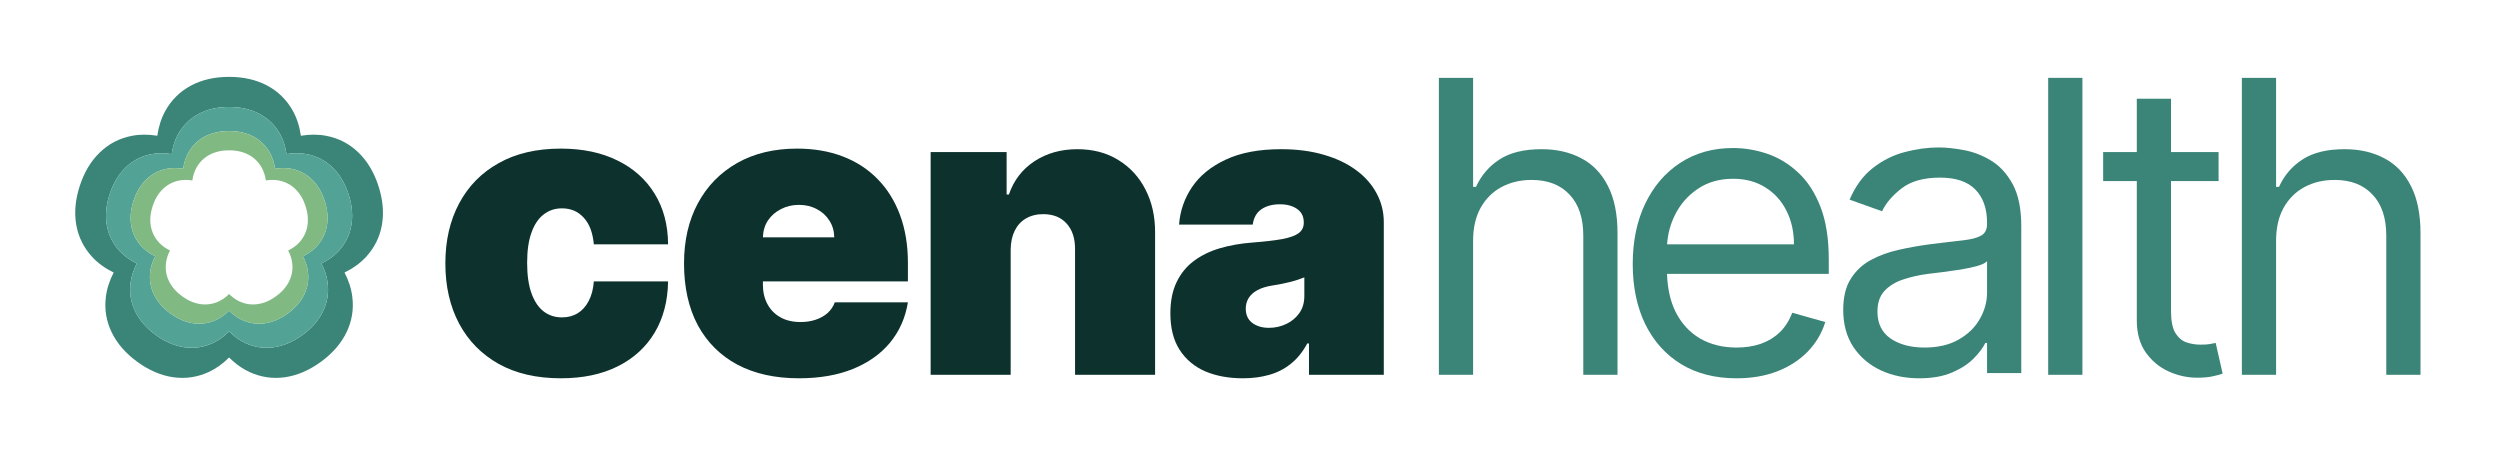
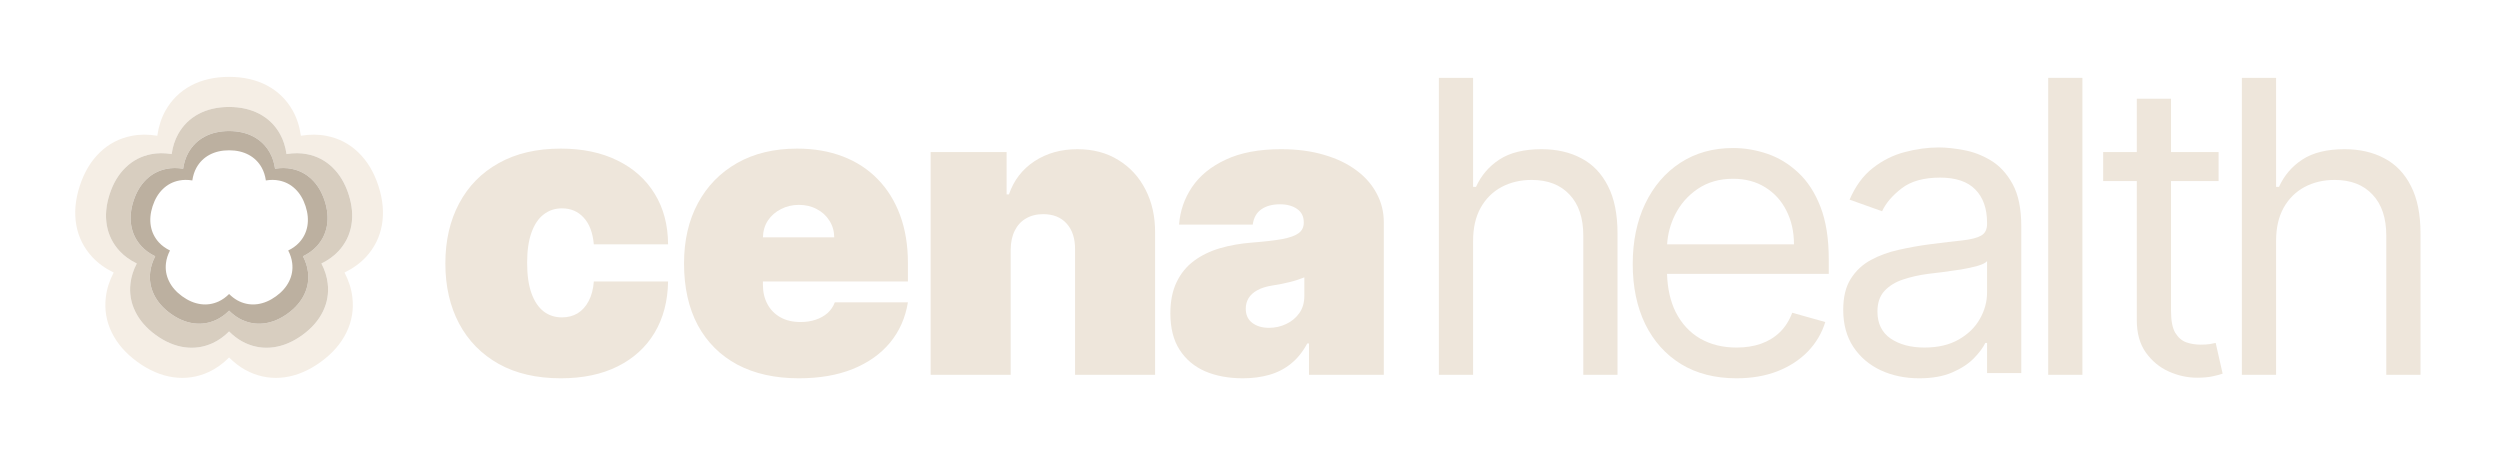
<svg xmlns="http://www.w3.org/2000/svg" width="349" height="64" viewBox="0 0 349 64" fill="none">
-   <path d="M78.284 52.809C74.91 52.809 72.022 52.141 69.621 50.805C67.219 49.455 65.376 47.58 64.095 45.178C62.813 42.762 62.172 39.962 62.172 36.778C62.172 33.593 62.813 30.799 64.095 28.398C65.376 25.982 67.219 24.106 69.621 22.77C72.022 21.421 74.91 20.746 78.284 20.746C81.334 20.746 83.972 21.299 86.198 22.406C88.438 23.499 90.172 25.051 91.4 27.062C92.628 29.059 93.249 31.407 93.263 34.106L82.899 34.106C82.751 32.473 82.278 31.231 81.482 30.381C80.699 29.517 79.687 29.086 78.446 29.086C77.474 29.086 76.624 29.369 75.895 29.936C75.167 30.489 74.6 31.332 74.195 32.466C73.79 33.586 73.588 34.996 73.588 36.697C73.588 38.397 73.79 39.814 74.195 40.947C74.6 42.067 75.167 42.911 75.895 43.477C76.624 44.031 77.474 44.307 78.446 44.307C79.269 44.307 79.998 44.118 80.632 43.74C81.266 43.349 81.779 42.782 82.17 42.04C82.575 41.285 82.818 40.367 82.899 39.287L93.263 39.287C93.222 42.027 92.595 44.415 91.38 46.453C90.166 48.477 88.445 50.042 86.219 51.149C84.005 52.255 81.361 52.809 78.284 52.809Z" fill="#0D322D" style="fill:#0D322D;fill:color(display-p3 0.051 0.196 0.176);fill-opacity:1;" />
-   <path d="M102.94 50.906C105.342 52.175 108.202 52.809 111.522 52.809C114.396 52.809 116.906 52.377 119.052 51.513C121.211 50.636 122.945 49.408 124.254 47.829C125.563 46.237 126.393 44.361 126.744 42.202L116.542 42.202C116.326 42.782 115.989 43.282 115.53 43.7C115.071 44.105 114.518 44.415 113.87 44.631C113.236 44.847 112.534 44.955 111.765 44.955C110.658 44.955 109.714 44.732 108.931 44.287C108.148 43.842 107.548 43.228 107.13 42.445C106.711 41.662 106.502 40.772 106.502 39.773L106.502 39.287L126.744 39.287L126.744 36.697C126.744 34.227 126.379 32.007 125.651 30.037C124.922 28.067 123.883 26.394 122.533 25.017C121.184 23.627 119.558 22.568 117.655 21.839C115.752 21.111 113.627 20.746 111.279 20.746C108.067 20.746 105.281 21.414 102.919 22.75C100.558 24.086 98.729 25.955 97.434 28.357C96.138 30.759 95.491 33.566 95.491 36.778C95.491 40.124 96.132 42.998 97.414 45.4C98.709 47.789 100.551 49.624 102.94 50.906ZM106.502 33.134C106.529 32.23 106.765 31.441 107.211 30.766C107.669 30.091 108.277 29.565 109.032 29.187C109.788 28.796 110.618 28.6 111.522 28.6C112.453 28.6 113.283 28.796 114.012 29.187C114.754 29.565 115.341 30.098 115.773 30.786C116.218 31.461 116.447 32.243 116.461 33.134L106.502 33.134Z" fill="#0D322D" style="fill:#0D322D;fill:color(display-p3 0.051 0.196 0.176);fill-opacity:1;" />
-   <path d="M141.09 34.834L141.09 52.323L129.917 52.323L129.917 21.232L140.524 21.232L140.524 27.143L140.847 27.143C141.522 25.172 142.71 23.627 144.41 22.507C146.124 21.387 148.121 20.827 150.401 20.827C152.601 20.827 154.51 21.333 156.13 22.345C157.763 23.344 159.024 24.72 159.915 26.475C160.819 28.229 161.264 30.233 161.251 32.486L161.251 52.323L150.077 52.323L150.077 34.834C150.091 33.296 149.7 32.088 148.903 31.211C148.121 30.334 147.028 29.895 145.624 29.895C144.707 29.895 143.904 30.098 143.216 30.503C142.541 30.894 142.021 31.461 141.657 32.203C141.293 32.932 141.104 33.809 141.09 34.834Z" fill="#0D322D" style="fill:#0D322D;fill:color(display-p3 0.051 0.196 0.176);fill-opacity:1;" />
-   <path d="M173.504 52.809C171.52 52.809 169.766 52.485 168.241 51.837C166.73 51.176 165.542 50.177 164.679 48.842C163.815 47.505 163.383 45.805 163.383 43.741C163.383 42.04 163.673 40.59 164.253 39.389C164.834 38.174 165.643 37.182 166.682 36.413C167.721 35.644 168.929 35.057 170.306 34.652C171.696 34.247 173.193 33.984 174.799 33.863C176.54 33.728 177.937 33.566 178.989 33.377C180.055 33.175 180.824 32.898 181.297 32.547C181.769 32.183 182.005 31.704 182.005 31.11L182.005 31.029C182.005 30.219 181.695 29.599 181.074 29.167C180.453 28.735 179.657 28.519 178.686 28.519C177.62 28.519 176.749 28.755 176.074 29.227C175.413 29.686 175.015 30.395 174.88 31.353L164.598 31.353C164.732 29.464 165.333 27.723 166.399 26.131C167.479 24.525 169.051 23.243 171.115 22.285C173.18 21.313 175.757 20.827 178.848 20.827C181.074 20.827 183.071 21.09 184.839 21.617C186.607 22.13 188.111 22.851 189.353 23.782C190.594 24.7 191.539 25.78 192.187 27.021C192.848 28.249 193.179 29.585 193.179 31.029L193.178 52.323L182.734 52.323L182.734 47.951L182.491 47.951C181.87 49.111 181.115 50.049 180.224 50.764C179.347 51.48 178.342 51.999 177.208 52.323C176.088 52.647 174.853 52.809 173.504 52.809ZM177.147 45.765C177.997 45.765 178.794 45.589 179.536 45.239C180.291 44.888 180.905 44.382 181.378 43.72C181.85 43.059 182.086 42.256 182.086 41.312L182.086 38.721C181.789 38.842 181.472 38.957 181.135 39.065C180.811 39.173 180.46 39.274 180.082 39.368C179.718 39.463 179.327 39.551 178.908 39.632C178.503 39.713 178.078 39.787 177.633 39.854C176.769 39.989 176.061 40.212 175.508 40.522C174.968 40.819 174.563 41.19 174.293 41.636C174.037 42.067 173.909 42.553 173.909 43.093C173.909 43.956 174.212 44.618 174.819 45.077C175.427 45.535 176.203 45.765 177.147 45.765Z" fill="#0D322D" style="fill:#0D322D;fill:color(display-p3 0.051 0.196 0.176);fill-opacity:1;" />
-   <path d="M205.644 33.62L205.644 52.323L200.867 52.323L200.867 10.868L205.644 10.868L205.644 26.09L206.049 26.09C206.777 24.484 207.87 23.209 209.328 22.264C210.799 21.306 212.755 20.827 215.198 20.827C217.317 20.827 219.172 21.252 220.764 22.102C222.357 22.939 223.591 24.227 224.469 25.968C225.359 27.696 225.804 29.895 225.804 32.567L225.804 52.323L221.027 52.323L221.027 32.891C221.027 30.421 220.386 28.512 219.105 27.163C217.836 25.8 216.075 25.118 213.821 25.118C212.256 25.118 210.853 25.449 209.611 26.11C208.383 26.771 207.412 27.736 206.696 29.005C205.995 30.273 205.644 31.811 205.644 33.62Z" fill="#3A8478" style="fill:#3A8478;fill:color(display-p3 0.228 0.518 0.471);fill-opacity:1;" />
-   <path d="M234.669 50.825C236.842 52.148 239.426 52.809 242.422 52.809C244.527 52.809 246.423 52.485 248.109 51.837C249.796 51.176 251.213 50.258 252.36 49.084C253.507 47.897 254.324 46.52 254.809 44.955L250.194 43.66C249.79 44.739 249.216 45.643 248.474 46.372C247.732 47.087 246.848 47.627 245.822 47.991C244.81 48.342 243.677 48.518 242.422 48.518C240.492 48.518 238.798 48.099 237.341 47.263C235.884 46.412 234.743 45.178 233.92 43.558C233.186 42.078 232.785 40.303 232.716 38.235L255.295 38.235L255.295 36.211C255.295 33.309 254.911 30.867 254.141 28.883C253.372 26.9 252.34 25.307 251.044 24.106C249.749 22.892 248.312 22.015 246.733 21.475C245.154 20.935 243.555 20.665 241.936 20.665C239.129 20.665 236.673 21.354 234.568 22.73C232.476 24.093 230.843 25.995 229.669 28.438C228.509 30.867 227.929 33.674 227.929 36.858C227.929 40.043 228.509 42.836 229.669 45.238C230.843 47.627 232.51 49.489 234.669 50.825ZM232.728 34.106C232.819 32.663 233.183 31.3 233.819 30.017C234.561 28.519 235.62 27.305 236.997 26.373C238.387 25.429 240.033 24.956 241.936 24.956C243.663 24.956 245.161 25.355 246.429 26.151C247.711 26.947 248.696 28.033 249.385 29.41C250.086 30.786 250.437 32.351 250.437 34.106L232.728 34.106Z" fill="#3A8478" style="fill:#3A8478;fill:color(display-p3 0.228 0.518 0.471);fill-opacity:1;" />
-   <path d="M267.92 52.809C265.95 52.809 264.162 52.438 262.557 51.696C260.951 50.94 259.675 49.853 258.731 48.437C257.786 47.006 257.314 45.279 257.314 43.255C257.314 41.474 257.665 40.03 258.367 38.923C259.068 37.803 260.006 36.926 261.18 36.292C262.354 35.657 263.65 35.185 265.066 34.875C266.497 34.551 267.934 34.295 269.378 34.106C271.267 33.863 272.799 33.681 273.973 33.559C275.16 33.424 276.024 33.202 276.564 32.891C277.117 32.581 277.394 32.041 277.394 31.272L277.394 31.11C277.394 29.113 276.847 27.561 275.754 26.454C274.674 25.348 273.035 24.795 270.835 24.795C268.555 24.795 266.767 25.294 265.471 26.292C264.176 27.291 263.265 28.357 262.739 29.491L258.205 27.871C259.014 25.982 260.094 24.511 261.443 23.459C262.806 22.393 264.291 21.65 265.896 21.232C267.516 20.8 269.108 20.584 270.673 20.584C271.672 20.584 272.819 20.706 274.114 20.949C275.423 21.178 276.685 21.657 277.9 22.386C279.128 23.114 280.146 24.214 280.956 25.685C281.766 27.156 282.17 29.126 282.17 31.596L282.17 52.08L277.394 52.08L277.394 47.87L277.151 47.87C276.827 48.545 276.287 49.267 275.531 50.036C274.776 50.805 273.77 51.459 272.515 51.999C271.26 52.539 269.729 52.809 267.92 52.809ZM268.649 48.518C270.538 48.518 272.131 48.147 273.426 47.404C274.735 46.662 275.72 45.704 276.381 44.53C277.056 43.356 277.394 42.121 277.394 40.826L277.394 36.454C277.191 36.697 276.746 36.919 276.058 37.122C275.383 37.311 274.6 37.479 273.71 37.628C272.832 37.763 271.976 37.884 271.139 37.992C270.316 38.087 269.648 38.167 269.135 38.235C267.894 38.397 266.733 38.66 265.653 39.024C264.587 39.375 263.724 39.908 263.063 40.623C262.415 41.325 262.091 42.283 262.091 43.498C262.091 45.157 262.705 46.413 263.933 47.263C265.174 48.099 266.746 48.518 268.649 48.518Z" fill="#3A8478" style="fill:#3A8478;fill:color(display-p3 0.228 0.518 0.471);fill-opacity:1;" />
-   <path d="M290.704 10.868L290.704 52.323L285.927 52.323L285.927 10.868L290.704 10.868Z" fill="#3A8478" style="fill:#3A8478;fill:color(display-p3 0.228 0.518 0.471);fill-opacity:1;" />
-   <path fill-rule="evenodd" clip-rule="evenodd" d="M298.297 13.783L303.074 13.783L303.074 21.232L309.713 21.232L309.713 25.28L303.074 25.28L303.074 43.417C303.074 44.766 303.27 45.778 303.661 46.453C304.066 47.114 304.579 47.559 305.199 47.789C305.834 48.005 306.502 48.113 307.203 48.113C307.73 48.113 308.161 48.086 308.499 48.032L309.308 47.87L310.28 52.161C309.956 52.282 309.504 52.404 308.924 52.525C308.344 52.66 307.608 52.728 306.718 52.728C305.368 52.728 304.046 52.438 302.75 51.857C301.468 51.277 300.402 50.393 299.552 49.206C298.715 48.018 298.297 46.52 298.297 44.712L298.297 25.28L293.601 25.28L293.601 21.232L298.297 21.232L298.297 13.783Z" fill="#3A8478" style="fill:#3A8478;fill:color(display-p3 0.228 0.518 0.471);fill-opacity:1;" />
-   <path d="M317.741 33.62L317.741 52.323L312.964 52.323L312.964 10.868L317.741 10.868L317.741 26.09L318.146 26.09C318.875 24.484 319.968 23.209 321.425 22.264C322.896 21.306 324.853 20.827 327.295 20.827C329.414 20.827 331.269 21.252 332.861 22.102C334.454 22.939 335.689 24.227 336.566 25.968C337.456 27.696 337.902 29.895 337.902 32.567L337.902 52.323L333.125 52.323L333.125 32.891C333.125 30.421 332.484 28.512 331.202 27.163C329.933 25.8 328.172 25.118 325.919 25.118C324.353 25.118 322.95 25.449 321.708 26.11C320.48 26.771 319.509 27.736 318.794 29.005C318.092 30.273 317.741 31.811 317.741 33.62Z" fill="#3A8478" style="fill:#3A8478;fill:color(display-p3 0.228 0.518 0.471);fill-opacity:1;" />
-   <path fill-rule="evenodd" clip-rule="evenodd" d="M31.982 10.73C34 10.73 35.774 11.136 37.304 11.949C38.826 12.762 40.014 13.93 40.87 15.452C41.44 16.478 41.818 17.644 42.004 18.95C43.272 18.74 44.47 18.746 45.599 18.972C47.308 19.307 48.785 20.078 50.031 21.283C51.273 22.48 52.206 24.039 52.83 25.959C53.453 27.879 53.616 29.693 53.316 31.401C53.014 33.1 52.271 34.592 51.088 35.876C50.285 36.741 49.287 37.463 48.095 38.045C48.689 39.189 49.054 40.334 49.188 41.481C49.398 43.211 49.122 44.855 48.361 46.412C47.607 47.965 46.414 49.335 44.782 50.522C43.15 51.708 41.475 52.423 39.76 52.666C38.051 52.903 36.403 52.657 34.817 51.928C34.617 51.835 34.42 51.735 34.226 51.626C33.435 51.184 32.688 50.609 31.982 49.904C31.103 50.783 30.159 51.458 29.147 51.928C27.561 52.657 25.913 52.903 24.204 52.666C22.488 52.423 20.814 51.708 19.182 50.522C17.549 49.335 16.356 47.965 15.602 46.412C14.842 44.855 14.566 43.211 14.776 41.481C14.91 40.334 15.275 39.19 15.869 38.045C14.677 37.463 13.679 36.741 12.876 35.876C11.693 34.592 10.95 33.1 10.648 31.401C10.348 29.693 10.51 27.879 11.134 25.959C11.757 24.039 12.691 22.48 13.934 21.283C15.179 20.078 16.656 19.307 18.365 18.972C19.494 18.746 20.692 18.74 21.96 18.95C22.146 17.644 22.524 16.478 23.094 15.452C23.949 13.93 25.137 12.762 26.659 11.949C28.19 11.136 29.964 10.73 31.982 10.73ZM31.982 14.933C30.368 14.933 28.948 15.258 27.724 15.908C26.507 16.558 25.556 17.492 24.872 18.711C24.416 19.531 24.114 20.464 23.965 21.509C22.95 21.34 21.992 21.346 21.089 21.526C19.722 21.794 18.54 22.411 17.544 23.375C16.55 24.333 15.803 25.58 15.304 27.116C14.805 28.652 14.676 30.103 14.915 31.469C15.157 32.828 15.751 34.022 16.698 35.05C17.34 35.741 18.139 36.319 19.092 36.784C18.617 37.7 18.325 38.616 18.218 39.533C18.05 40.917 18.27 42.232 18.879 43.478C19.482 44.72 20.436 45.816 21.742 46.765C23.048 47.714 24.388 48.286 25.76 48.48C27.127 48.67 28.445 48.474 29.714 47.891C30.523 47.514 31.279 46.974 31.982 46.271C32.547 46.835 33.145 47.295 33.777 47.649C33.933 47.736 34.09 47.816 34.25 47.891C35.519 48.474 36.837 48.67 38.204 48.48C39.577 48.286 40.916 47.715 42.222 46.765C43.528 45.816 44.482 44.72 45.085 43.478C45.694 42.232 45.914 40.917 45.746 39.533C45.639 38.616 45.348 37.7 44.872 36.784C45.826 36.318 46.624 35.741 47.267 35.05C48.213 34.022 48.807 32.828 49.049 31.469C49.289 30.103 49.159 28.652 48.66 27.116C48.161 25.58 47.415 24.333 46.42 23.375C45.424 22.411 44.242 21.794 42.875 21.526C41.973 21.346 41.014 21.34 39.999 21.509C39.85 20.464 39.548 19.531 39.092 18.711C38.408 17.492 37.457 16.558 36.24 15.908C35.016 15.258 33.597 14.933 31.982 14.933Z" fill="#3A8478" style="fill:#3A8478;fill:color(display-p3 0.228 0.518 0.471);fill-opacity:1;" />
-   <path fill-rule="evenodd" clip-rule="evenodd" d="M31.981 14.932C33.595 14.932 35.014 15.257 36.239 15.907C37.456 16.558 38.407 17.491 39.091 18.71C39.547 19.53 39.849 20.463 39.998 21.508C41.013 21.339 41.971 21.345 42.874 21.525C44.241 21.793 45.423 22.41 46.419 23.374C47.414 24.331 48.16 25.579 48.659 27.115C49.158 28.651 49.288 30.102 49.048 31.468C48.806 32.828 48.212 34.021 47.266 35.048C46.623 35.74 45.824 36.317 44.871 36.783C45.346 37.699 45.638 38.615 45.745 39.532C45.913 40.916 45.693 42.231 45.084 43.477C44.481 44.719 43.527 45.815 42.221 46.764C40.915 47.714 39.575 48.285 38.203 48.479C36.836 48.669 35.518 48.473 34.249 47.889C34.089 47.815 33.931 47.735 33.776 47.648C33.144 47.294 32.546 46.834 31.981 46.27C31.278 46.973 30.522 47.513 29.713 47.889C28.444 48.473 27.126 48.669 25.759 48.479C24.387 48.285 23.047 47.714 21.741 46.764C20.436 45.815 19.481 44.719 18.878 43.477C18.269 42.231 18.049 40.916 18.216 39.532C18.324 38.615 18.616 37.699 19.091 36.783C18.138 36.318 17.339 35.74 16.697 35.048C15.75 34.021 15.156 32.828 14.914 31.468C14.675 30.102 14.804 28.651 15.303 27.115C15.802 25.579 16.549 24.331 17.543 23.374C18.539 22.41 19.721 21.793 21.088 21.525C21.991 21.345 22.949 21.339 23.963 21.508C24.112 20.463 24.415 19.53 24.871 18.71C25.555 17.492 26.506 16.558 27.723 15.907C28.948 15.257 30.367 14.932 31.981 14.932ZM31.981 18.293C30.689 18.293 29.554 18.553 28.574 19.073C27.6 19.593 26.839 20.34 26.292 21.315C25.927 21.972 25.685 22.718 25.566 23.554C24.755 23.419 23.988 23.423 23.266 23.568C22.172 23.782 21.227 24.275 20.429 25.047C19.634 25.813 19.036 26.811 18.637 28.04C18.238 29.268 18.135 30.43 18.326 31.522C18.52 32.61 18.995 33.565 19.753 34.387C20.267 34.94 20.905 35.402 21.668 35.775C21.288 36.507 21.054 37.24 20.968 37.974C20.834 39.081 21.011 40.133 21.497 41.13C21.98 42.124 22.744 43 23.788 43.76C24.833 44.52 25.905 44.977 27.003 45.132C28.096 45.284 29.151 45.127 30.166 44.66C30.814 44.359 31.418 43.927 31.981 43.364C32.432 43.816 32.911 44.184 33.417 44.467C33.541 44.536 33.667 44.601 33.795 44.66C34.81 45.127 35.865 45.284 36.958 45.132C38.056 44.977 39.128 44.52 40.173 43.76C41.218 43 41.981 42.124 42.464 41.13C42.95 40.133 43.127 39.081 42.993 37.974C42.907 37.24 42.673 36.507 42.293 35.775C43.056 35.402 43.695 34.94 44.209 34.387C44.966 33.565 45.442 32.61 45.635 31.522C45.827 30.43 45.723 29.269 45.324 28.04C44.925 26.811 44.327 25.813 43.532 25.047C42.735 24.275 41.789 23.782 40.696 23.568C39.973 23.423 39.206 23.419 38.395 23.554C38.276 22.718 38.034 21.972 37.669 21.315C37.121 20.34 36.361 19.593 35.387 19.073C34.407 18.553 33.272 18.293 31.981 18.293Z" fill="#52A395" style="fill:#52A395;fill:color(display-p3 0.322 0.639 0.584);fill-opacity:1;" />
-   <path fill-rule="evenodd" clip-rule="evenodd" d="M31.982 18.294C33.273 18.294 34.408 18.554 35.388 19.074C36.362 19.594 37.123 20.342 37.67 21.316C38.035 21.973 38.277 22.719 38.396 23.555C39.208 23.42 39.974 23.424 40.697 23.569C41.791 23.783 42.736 24.276 43.533 25.048C44.328 25.814 44.926 26.812 45.325 28.041C45.724 29.27 45.828 30.43 45.636 31.523C45.443 32.611 44.967 33.566 44.21 34.388C43.696 34.941 43.057 35.403 42.294 35.776C42.675 36.508 42.908 37.241 42.994 37.975C43.128 39.082 42.952 40.134 42.465 41.131C41.982 42.125 41.219 43.001 40.174 43.761C39.129 44.52 38.057 44.978 36.959 45.133C35.866 45.285 34.811 45.128 33.796 44.661C33.668 44.602 33.542 44.538 33.418 44.468C32.912 44.185 32.434 43.817 31.982 43.366C31.419 43.928 30.815 44.36 30.167 44.661C29.152 45.128 28.097 45.285 27.004 45.133C25.906 44.978 24.834 44.52 23.79 43.761C22.745 43.001 21.981 42.125 21.499 41.131C21.012 40.134 20.835 39.082 20.97 37.975C21.055 37.241 21.289 36.508 21.669 35.776C20.906 35.404 20.268 34.941 19.754 34.388C18.996 33.566 18.521 32.611 18.328 31.523C18.136 30.43 18.239 29.27 18.639 28.041C19.038 26.812 19.635 25.814 20.43 25.048C21.228 24.276 22.173 23.783 23.267 23.569C23.989 23.424 24.756 23.42 25.567 23.555C25.686 22.719 25.928 21.973 26.293 21.316C26.84 20.342 27.601 19.594 28.575 19.074C29.555 18.554 30.69 18.294 31.982 18.294ZM31.982 20.982C30.949 20.982 30.04 21.19 29.256 21.606C28.477 22.022 27.868 22.62 27.43 23.4C27.138 23.925 26.945 24.522 26.849 25.191C26.2 25.083 25.587 25.087 25.009 25.203C24.134 25.374 23.377 25.769 22.739 26.386C22.103 26.999 21.625 27.797 21.306 28.78C20.986 29.764 20.904 30.693 21.057 31.567C21.212 32.437 21.592 33.201 22.198 33.859C22.609 34.301 23.12 34.672 23.73 34.97C23.426 35.556 23.239 36.142 23.171 36.729C23.063 37.615 23.204 38.456 23.594 39.254C23.98 40.049 24.591 40.751 25.427 41.358C26.263 41.966 27.12 42.332 27.999 42.456C28.874 42.578 29.718 42.452 30.53 42.079C31.048 41.838 31.532 41.492 31.982 41.042C32.343 41.404 32.726 41.697 33.131 41.924C33.23 41.98 33.331 42.031 33.433 42.079C34.246 42.452 35.09 42.578 35.965 42.456C36.843 42.332 37.701 41.966 38.537 41.358C39.373 40.751 39.983 40.049 40.369 39.254C40.759 38.456 40.9 37.615 40.793 36.729C40.724 36.142 40.537 35.555 40.233 34.969C40.843 34.671 41.355 34.301 41.766 33.859C42.372 33.201 42.752 32.437 42.907 31.567C43.06 30.692 42.977 29.764 42.658 28.78C42.338 27.797 41.861 26.999 41.224 26.386C40.587 25.769 39.83 25.374 38.955 25.203C38.377 25.087 37.763 25.083 37.114 25.191C37.019 24.523 36.825 23.925 36.533 23.4C36.095 22.62 35.486 22.022 34.707 21.606C33.923 21.19 33.015 20.982 31.982 20.982Z" fill="#81B983" style="fill:#81B983;fill:color(display-p3 0.506 0.726 0.514);fill-opacity:1;" />
+   <path d="M78.284 52.809C74.91 52.809 72.023 52.141 69.621 50.805C67.219 49.456 65.377 47.58 64.095 45.178C62.813 42.762 62.172 39.962 62.172 36.778C62.172 33.593 62.813 30.8 64.095 28.398C65.377 25.982 67.219 24.106 69.621 22.77C72.023 21.421 74.91 20.746 78.284 20.746C81.334 20.746 83.972 21.3 86.198 22.406C88.439 23.499 90.173 25.051 91.401 27.062C92.629 29.059 93.249 31.407 93.263 34.106L82.899 34.106C82.751 32.473 82.278 31.231 81.482 30.381C80.7 29.518 79.688 29.086 78.446 29.086C77.474 29.086 76.624 29.369 75.896 29.936C75.167 30.489 74.6 31.333 74.195 32.466C73.79 33.586 73.588 34.996 73.588 36.697C73.588 38.397 73.79 39.814 74.195 40.947C74.6 42.067 75.167 42.911 75.896 43.477C76.624 44.031 77.474 44.307 78.446 44.307C79.269 44.307 79.998 44.118 80.632 43.741C81.266 43.349 81.779 42.783 82.171 42.04C82.575 41.285 82.818 40.367 82.899 39.288L93.263 39.288C93.222 42.027 92.595 44.415 91.38 46.453C90.166 48.477 88.445 50.042 86.219 51.149C84.006 52.256 81.361 52.809 78.284 52.809Z" fill="#EEE6DB" style="fill:#EEE6DB;fill:color(display-p3 0.933 0.902 0.859);fill-opacity:1;" />
+   <path d="M102.94 50.906C105.342 52.175 108.202 52.809 111.522 52.809C114.396 52.809 116.906 52.377 119.052 51.513C121.211 50.636 122.945 49.408 124.254 47.829C125.563 46.237 126.393 44.361 126.744 42.202L116.542 42.202C116.326 42.783 115.989 43.282 115.53 43.7C115.071 44.105 114.518 44.415 113.87 44.631C113.236 44.847 112.534 44.955 111.765 44.955C110.658 44.955 109.714 44.733 108.931 44.287C108.148 43.842 107.548 43.228 107.13 42.445C106.711 41.663 106.502 40.772 106.502 39.773L106.502 39.288L126.744 39.288L126.744 36.697C126.744 34.227 126.379 32.007 125.651 30.037C124.922 28.067 123.883 26.394 122.533 25.017C121.184 23.627 119.558 22.568 117.655 21.839C115.752 21.111 113.627 20.746 111.279 20.746C108.067 20.746 105.281 21.414 102.919 22.75C100.558 24.086 98.729 25.955 97.434 28.357C96.138 30.759 95.491 33.566 95.491 36.778C95.491 40.124 96.132 42.998 97.414 45.401C98.709 47.789 100.551 49.624 102.94 50.906ZM106.502 33.134C106.529 32.23 106.765 31.441 107.211 30.766C107.669 30.091 108.277 29.565 109.032 29.187C109.788 28.796 110.618 28.6 111.522 28.6C112.453 28.6 113.283 28.796 114.012 29.187C114.754 29.565 115.341 30.098 115.773 30.786C116.218 31.461 116.447 32.243 116.461 33.134L106.502 33.134Z" fill="#EEE6DB" style="fill:#EEE6DB;fill:color(display-p3 0.933 0.902 0.859);fill-opacity:1;" />
+   <path d="M141.091 34.834L141.091 52.323L129.917 52.323L129.917 21.232L140.524 21.232L140.524 27.142L140.848 27.142C141.523 25.172 142.71 23.627 144.41 22.507C146.124 21.387 148.121 20.827 150.402 20.827C152.601 20.827 154.511 21.333 156.13 22.345C157.763 23.344 159.025 24.72 159.915 26.474C160.819 28.229 161.265 30.233 161.251 32.486L161.251 52.323L150.078 52.323L150.078 34.834C150.091 33.296 149.7 32.088 148.904 31.211C148.121 30.334 147.028 29.895 145.625 29.895C144.707 29.895 143.904 30.098 143.216 30.503C142.541 30.894 142.022 31.461 141.658 32.203C141.293 32.932 141.104 33.809 141.091 34.834Z" fill="#EEE6DB" style="fill:#EEE6DB;fill:color(display-p3 0.933 0.902 0.859);fill-opacity:1;" />
+   <path d="M173.504 52.809C171.52 52.809 169.766 52.485 168.241 51.837C166.73 51.176 165.542 50.177 164.679 48.841C163.815 47.505 163.383 45.805 163.383 43.74C163.383 42.04 163.673 40.59 164.254 39.389C164.834 38.174 165.644 37.182 166.683 36.413C167.722 35.644 168.929 35.057 170.306 34.652C171.696 34.247 173.194 33.984 174.799 33.863C176.54 33.728 177.937 33.566 178.989 33.377C180.056 33.175 180.825 32.898 181.297 32.547C181.769 32.183 182.005 31.704 182.005 31.11L182.005 31.029C182.005 30.219 181.695 29.599 181.074 29.167C180.454 28.735 179.657 28.519 178.686 28.519C177.62 28.519 176.749 28.755 176.075 29.227C175.413 29.686 175.015 30.395 174.88 31.353L164.598 31.353C164.733 29.463 165.333 27.723 166.399 26.13C167.479 24.525 169.051 23.243 171.116 22.285C173.18 21.313 175.758 20.827 178.848 20.827C181.074 20.827 183.072 21.09 184.839 21.617C186.607 22.129 188.112 22.851 189.353 23.782C190.595 24.7 191.539 25.78 192.187 27.021C192.848 28.249 193.179 29.585 193.179 31.029L193.179 52.323L182.734 52.323L182.734 47.951L182.491 47.951C181.871 49.111 181.115 50.049 180.224 50.764C179.347 51.48 178.342 51.999 177.208 52.323C176.088 52.647 174.853 52.809 173.504 52.809ZM177.148 45.765C177.998 45.765 178.794 45.589 179.536 45.238C180.292 44.888 180.906 44.382 181.378 43.72C181.85 43.059 182.086 42.256 182.086 41.312L182.086 38.721C181.79 38.842 181.472 38.957 181.135 39.065C180.811 39.173 180.46 39.274 180.083 39.368C179.718 39.463 179.327 39.55 178.909 39.632C178.504 39.712 178.079 39.787 177.633 39.854C176.77 39.989 176.061 40.212 175.508 40.522C174.968 40.819 174.563 41.19 174.293 41.635C174.037 42.067 173.909 42.553 173.909 43.093C173.909 43.956 174.212 44.618 174.82 45.076C175.427 45.535 176.203 45.765 177.148 45.765Z" fill="#EEE6DB" style="fill:#EEE6DB;fill:color(display-p3 0.933 0.902 0.859);fill-opacity:1;" />
+   <path d="M205.644 33.62L205.644 52.323L200.867 52.323L200.867 10.868L205.644 10.868L205.644 26.09L206.049 26.09C206.778 24.484 207.871 23.209 209.328 22.264C210.799 21.306 212.756 20.827 215.198 20.827C217.317 20.827 219.172 21.252 220.765 22.102C222.357 22.939 223.592 24.227 224.469 25.968C225.359 27.696 225.805 29.895 225.805 32.567L225.805 52.323L221.028 52.323L221.028 32.891C221.028 30.421 220.387 28.512 219.105 27.163C217.836 25.8 216.075 25.118 213.822 25.118C212.256 25.118 210.853 25.449 209.612 26.11C208.384 26.771 207.412 27.736 206.697 29.005C205.995 30.273 205.644 31.811 205.644 33.62Z" fill="#EEE6DB" style="fill:#EEE6DB;fill:color(display-p3 0.933 0.902 0.859);fill-opacity:1;" />
+   <path d="M234.67 50.825C236.842 52.148 239.426 52.809 242.422 52.809C244.527 52.809 246.423 52.485 248.11 51.837C249.797 51.176 251.214 50.258 252.361 49.084C253.508 47.897 254.324 46.52 254.81 44.955L250.195 43.66C249.79 44.739 249.216 45.643 248.474 46.372C247.732 47.087 246.848 47.627 245.823 47.991C244.811 48.342 243.677 48.518 242.422 48.518C240.492 48.518 238.799 48.099 237.341 47.263C235.884 46.412 234.744 45.178 233.921 43.558C233.187 42.078 232.785 40.303 232.717 38.235L255.296 38.235L255.296 36.211C255.296 33.309 254.911 30.867 254.142 28.883C253.373 26.9 252.34 25.307 251.045 24.106C249.75 22.892 248.312 22.015 246.734 21.475C245.155 20.935 243.556 20.665 241.936 20.665C239.129 20.665 236.674 21.354 234.568 22.73C232.477 24.093 230.844 25.995 229.67 28.438C228.509 30.867 227.929 33.674 227.929 36.858C227.929 40.043 228.509 42.836 229.67 45.238C230.844 47.627 232.511 49.489 234.67 50.825ZM232.729 34.106C232.82 32.663 233.183 31.3 233.819 30.017C234.562 28.519 235.621 27.305 236.997 26.373C238.387 25.429 240.034 24.956 241.936 24.956C243.664 24.956 245.161 25.355 246.43 26.151C247.712 26.947 248.697 28.033 249.385 29.41C250.087 30.786 250.438 32.351 250.438 34.106L232.729 34.106Z" fill="#EEE6DB" style="fill:#EEE6DB;fill:color(display-p3 0.933 0.902 0.859);fill-opacity:1;" />
+   <path d="M267.921 52.809C265.951 52.809 264.163 52.438 262.557 51.695C260.951 50.94 259.676 49.853 258.731 48.437C257.787 47.006 257.314 45.279 257.314 43.255C257.314 41.473 257.665 40.029 258.367 38.923C259.068 37.803 260.006 36.926 261.18 36.292C262.354 35.657 263.65 35.185 265.067 34.875C266.497 34.551 267.934 34.294 269.378 34.105C271.267 33.863 272.799 33.681 273.973 33.559C275.16 33.424 276.024 33.201 276.564 32.891C277.117 32.581 277.394 32.041 277.394 31.272L277.394 31.11C277.394 29.113 276.847 27.561 275.754 26.454C274.675 25.348 273.035 24.794 270.836 24.794C268.555 24.794 266.767 25.294 265.472 26.292C264.176 27.291 263.265 28.357 262.739 29.491L258.205 27.871C259.014 25.982 260.094 24.511 261.443 23.459C262.806 22.392 264.291 21.65 265.897 21.232C267.516 20.8 269.108 20.584 270.674 20.584C271.672 20.584 272.819 20.706 274.115 20.949C275.424 21.178 276.685 21.657 277.9 22.386C279.128 23.114 280.147 24.214 280.956 25.685C281.766 27.156 282.171 29.126 282.171 31.596L282.171 52.08L277.394 52.08L277.394 47.87L277.151 47.87C276.827 48.544 276.287 49.266 275.532 50.036C274.776 50.805 273.771 51.459 272.516 51.999C271.261 52.539 269.729 52.809 267.921 52.809ZM268.649 48.517C270.539 48.517 272.131 48.146 273.426 47.404C274.735 46.662 275.72 45.704 276.382 44.53C277.056 43.356 277.394 42.121 277.394 40.826L277.394 36.453C277.191 36.696 276.746 36.919 276.058 37.121C275.383 37.31 274.6 37.479 273.71 37.628C272.833 37.763 271.976 37.884 271.139 37.992C270.316 38.086 269.648 38.167 269.135 38.235C267.894 38.397 266.733 38.66 265.654 39.024C264.588 39.375 263.724 39.908 263.063 40.623C262.415 41.325 262.091 42.283 262.091 43.498C262.091 45.157 262.705 46.412 263.933 47.263C265.175 48.099 266.747 48.517 268.649 48.517Z" fill="#EEE6DB" style="fill:#EEE6DB;fill:color(display-p3 0.933 0.902 0.859);fill-opacity:1;" />
+   <path d="M290.704 10.868L290.704 52.323L285.927 52.323L285.927 10.868L290.704 10.868Z" fill="#EEE6DB" style="fill:#EEE6DB;fill:color(display-p3 0.933 0.902 0.859);fill-opacity:1;" />
+   <path fill-rule="evenodd" clip-rule="evenodd" d="M298.297 13.783L303.074 13.783L303.074 21.232L309.714 21.232L309.714 25.28L303.074 25.28L303.074 43.417C303.074 44.766 303.27 45.778 303.661 46.453C304.066 47.114 304.579 47.559 305.2 47.789C305.834 48.005 306.502 48.113 307.204 48.113C307.73 48.113 308.162 48.086 308.499 48.032L309.309 47.87L310.28 52.161C309.956 52.282 309.504 52.404 308.924 52.525C308.344 52.66 307.608 52.728 306.718 52.728C305.368 52.728 304.046 52.438 302.75 51.857C301.468 51.277 300.402 50.393 299.552 49.206C298.716 48.018 298.297 46.52 298.297 44.712L298.297 25.28L293.601 25.28L293.601 21.232L298.297 21.232L298.297 13.783Z" fill="#EEE6DB" style="fill:#EEE6DB;fill:color(display-p3 0.933 0.902 0.859);fill-opacity:1;" />
+   <path d="M317.741 33.62L317.741 52.323L312.964 52.323L312.964 10.868L317.741 10.868L317.741 26.09L318.146 26.09C318.875 24.484 319.968 23.209 321.425 22.264C322.896 21.306 324.853 20.827 327.295 20.827C329.414 20.827 331.269 21.252 332.862 22.102C334.454 22.939 335.689 24.227 336.566 25.968C337.457 27.696 337.902 29.895 337.902 32.567L337.902 52.323L333.125 52.323L333.125 32.891C333.125 30.421 332.484 28.512 331.202 27.163C329.933 25.8 328.172 25.118 325.919 25.118C324.354 25.118 322.95 25.449 321.709 26.11C320.481 26.771 319.509 27.736 318.794 29.005C318.092 30.273 317.741 31.811 317.741 33.62Z" fill="#EEE6DB" style="fill:#EEE6DB;fill:color(display-p3 0.933 0.902 0.859);fill-opacity:1;" />
+   <path fill-rule="evenodd" clip-rule="evenodd" d="M31.982 10.73C34 10.73 35.774 11.136 37.304 11.949C38.826 12.762 40.014 13.929 40.87 15.452C41.44 16.478 41.818 17.644 42.004 18.95C43.272 18.739 44.47 18.746 45.599 18.972C47.308 19.307 48.785 20.077 50.031 21.283C51.273 22.48 52.206 24.039 52.83 25.959C53.453 27.879 53.616 29.693 53.316 31.401C53.014 33.1 52.271 34.592 51.088 35.876C50.285 36.74 49.287 37.462 48.095 38.044C48.689 39.189 49.054 40.334 49.188 41.481C49.398 43.211 49.122 44.854 48.361 46.412C47.607 47.965 46.414 49.335 44.782 50.521C43.15 51.708 41.475 52.423 39.76 52.665C38.051 52.903 36.403 52.657 34.817 51.928C34.617 51.835 34.42 51.735 34.226 51.626C33.435 51.183 32.688 50.609 31.982 49.904C31.103 50.782 30.159 51.458 29.147 51.928C27.561 52.657 25.913 52.903 24.204 52.665C22.488 52.423 20.814 51.708 19.182 50.521C17.549 49.335 16.356 47.965 15.602 46.412C14.842 44.855 14.566 43.211 14.776 41.481C14.91 40.334 15.275 39.19 15.869 38.045C14.677 37.463 13.679 36.74 12.876 35.876C11.693 34.592 10.95 33.1 10.648 31.401C10.348 29.693 10.51 27.879 11.134 25.959C11.757 24.039 12.691 22.48 13.934 21.283C15.179 20.077 16.656 19.307 18.365 18.972C19.494 18.746 20.692 18.739 21.96 18.95C22.146 17.644 22.524 16.478 23.094 15.452C23.949 13.929 25.137 12.762 26.659 11.949C28.19 11.136 29.964 10.73 31.982 10.73ZM31.982 14.933C30.368 14.933 28.948 15.258 27.724 15.908C26.507 16.558 25.556 17.492 24.872 18.71C24.416 19.531 24.114 20.464 23.965 21.509C22.95 21.34 21.992 21.346 21.089 21.526C19.722 21.794 18.54 22.411 17.544 23.375C16.55 24.332 15.803 25.58 15.304 27.116C14.805 28.652 14.676 30.103 14.915 31.469C15.157 32.828 15.751 34.022 16.698 35.049C17.34 35.741 18.139 36.319 19.092 36.784C18.617 37.7 18.325 38.616 18.218 39.533C18.05 40.917 18.27 42.232 18.879 43.478C19.482 44.72 20.436 45.816 21.742 46.765C23.048 47.714 24.388 48.286 25.76 48.48C27.127 48.67 28.445 48.474 29.714 47.89C30.523 47.514 31.279 46.974 31.982 46.271C32.547 46.835 33.145 47.295 33.777 47.648C33.933 47.736 34.09 47.816 34.25 47.89C35.519 48.474 36.837 48.67 38.204 48.48C39.577 48.286 40.916 47.714 42.222 46.765C43.528 45.816 44.482 44.72 45.085 43.478C45.694 42.232 45.914 40.917 45.746 39.533C45.639 38.616 45.348 37.7 44.872 36.784C45.826 36.318 46.624 35.741 47.267 35.049C48.213 34.022 48.807 32.828 49.049 31.469C49.289 30.103 49.159 28.652 48.66 27.116C48.161 25.58 47.415 24.332 46.42 23.375C45.424 22.411 44.242 21.794 42.875 21.526C41.973 21.346 41.014 21.34 39.999 21.509C39.85 20.464 39.548 19.531 39.092 18.71C38.408 17.492 37.457 16.558 36.24 15.908C35.016 15.258 33.597 14.933 31.982 14.933Z" fill="#F5EEE5" style="fill:#F5EEE5;fill:color(display-p3 0.961 0.933 0.898);fill-opacity:1;" />
+   <path fill-rule="evenodd" clip-rule="evenodd" d="M31.981 14.932C33.595 14.932 35.014 15.257 36.238 15.907C37.456 16.557 38.407 17.491 39.091 18.71C39.547 19.53 39.849 20.463 39.998 21.507C41.013 21.339 41.971 21.344 42.874 21.525C44.241 21.793 45.423 22.41 46.419 23.374C47.413 24.331 48.16 25.579 48.659 27.115C49.157 28.651 49.287 30.102 49.048 31.468C48.806 32.827 48.212 34.021 47.265 35.048C46.623 35.74 45.824 36.317 44.871 36.783C45.346 37.698 45.638 38.615 45.745 39.532C45.913 40.916 45.692 42.231 45.084 43.477C44.481 44.719 43.526 45.815 42.221 46.764C40.915 47.714 39.575 48.285 38.203 48.479C36.836 48.669 35.517 48.473 34.248 47.889C34.089 47.815 33.931 47.735 33.776 47.648C33.143 47.294 32.545 46.834 31.981 46.27C31.278 46.973 30.522 47.513 29.713 47.889C28.444 48.473 27.126 48.669 25.759 48.479C24.386 48.285 23.047 47.713 21.741 46.764C20.435 45.815 19.481 44.719 18.878 43.477C18.269 42.231 18.048 40.916 18.216 39.532C18.323 38.615 18.616 37.699 19.091 36.783C18.137 36.318 17.339 35.74 16.697 35.048C15.75 34.021 15.156 32.827 14.914 31.468C14.674 30.102 14.804 28.651 15.303 27.115C15.801 25.578 16.548 24.331 17.543 23.374C18.539 22.41 19.721 21.793 21.088 21.525C21.99 21.344 22.949 21.339 23.963 21.507C24.112 20.463 24.414 19.53 24.871 18.71C25.555 17.491 26.505 16.557 27.723 15.907C28.947 15.257 30.367 14.932 31.981 14.932ZM31.98 18.293C30.689 18.293 29.553 18.553 28.574 19.073C27.6 19.593 26.839 20.34 26.292 21.315C25.927 21.971 25.685 22.718 25.566 23.553C24.754 23.419 23.988 23.423 23.265 23.568C22.172 23.782 21.226 24.275 20.429 25.047C19.634 25.813 19.036 26.811 18.637 28.04C18.238 29.268 18.134 30.429 18.326 31.522C18.52 32.61 18.995 33.565 19.752 34.387C20.266 34.94 20.905 35.402 21.668 35.775C21.288 36.507 21.054 37.24 20.968 37.974C20.834 39.081 21.01 40.133 21.497 41.13C21.98 42.123 22.743 43 23.788 43.76C24.833 44.519 25.904 44.977 27.002 45.132C28.096 45.284 29.151 45.127 30.166 44.66C30.813 44.359 31.418 43.927 31.98 43.364C32.432 43.816 32.911 44.184 33.417 44.467C33.541 44.536 33.667 44.601 33.795 44.66C34.81 45.127 35.864 45.284 36.958 45.132C38.056 44.977 39.128 44.519 40.173 43.76C41.217 43 41.981 42.123 42.463 41.13C42.95 40.133 43.127 39.081 42.992 37.974C42.907 37.24 42.673 36.507 42.293 35.774C43.056 35.402 43.695 34.94 44.209 34.387C44.966 33.565 45.441 32.61 45.635 31.522C45.827 30.429 45.722 29.268 45.323 28.04C44.924 26.811 44.327 25.813 43.532 25.047C42.735 24.275 41.789 23.782 40.695 23.568C39.973 23.423 39.206 23.419 38.395 23.553C38.275 22.718 38.033 21.971 37.669 21.315C37.121 20.34 36.361 19.593 35.387 19.073C34.407 18.553 33.272 18.293 31.98 18.293Z" fill="#D8CEC0" style="fill:#D8CEC0;fill:color(display-p3 0.847 0.808 0.753);fill-opacity:1;" />
+   <path fill-rule="evenodd" clip-rule="evenodd" d="M31.982 18.294C33.273 18.294 34.408 18.554 35.388 19.074C36.362 19.594 37.122 20.341 37.67 21.316C38.035 21.973 38.277 22.719 38.396 23.555C39.207 23.42 39.974 23.424 40.697 23.569C41.79 23.783 42.736 24.276 43.533 25.047C44.328 25.814 44.926 26.812 45.325 28.041C45.724 29.269 45.828 30.43 45.636 31.523C45.442 32.611 44.967 33.566 44.21 34.388C43.696 34.941 43.057 35.403 42.294 35.776C42.674 36.508 42.908 37.241 42.993 37.975C43.128 39.082 42.951 40.134 42.464 41.131C41.982 42.124 41.218 43.001 40.174 43.761C39.129 44.52 38.057 44.978 36.959 45.133C35.866 45.285 34.811 45.128 33.796 44.661C33.668 44.602 33.542 44.537 33.418 44.468C32.912 44.185 32.433 43.817 31.982 43.365C31.419 43.928 30.814 44.36 30.167 44.661C29.152 45.128 28.097 45.285 27.003 45.133C25.905 44.978 24.834 44.52 23.789 43.761C22.744 43.001 21.981 42.124 21.498 41.131C21.012 40.134 20.835 39.082 20.969 37.975C21.055 37.241 21.289 36.508 21.669 35.776C20.906 35.403 20.267 34.941 19.753 34.388C18.996 33.566 18.521 32.611 18.327 31.523C18.136 30.43 18.239 29.269 18.638 28.041C19.037 26.811 19.635 25.814 20.43 25.047C21.227 24.276 22.173 23.783 23.267 23.569C23.989 23.424 24.756 23.42 25.567 23.555C25.686 22.719 25.928 21.973 26.293 21.316C26.84 20.341 27.601 19.594 28.575 19.074C29.555 18.554 30.69 18.294 31.982 18.294ZM31.982 20.982C30.948 20.982 30.04 21.19 29.256 21.606C28.477 22.022 27.868 22.62 27.43 23.4C27.138 23.925 26.945 24.522 26.849 25.191C26.2 25.083 25.586 25.087 25.009 25.202C24.133 25.374 23.377 25.768 22.739 26.386C22.103 26.999 21.625 27.797 21.305 28.78C20.986 29.764 20.903 30.692 21.057 31.567C21.211 32.437 21.592 33.201 22.198 33.859C22.609 34.301 23.12 34.672 23.73 34.969C23.426 35.556 23.239 36.142 23.17 36.729C23.063 37.615 23.204 38.456 23.594 39.254C23.98 40.049 24.591 40.751 25.427 41.358C26.263 41.966 27.12 42.332 27.999 42.456C28.874 42.578 29.717 42.452 30.53 42.079C31.048 41.838 31.532 41.492 31.982 41.042C32.343 41.403 32.726 41.697 33.131 41.924C33.23 41.98 33.331 42.031 33.433 42.079C34.245 42.452 35.089 42.578 35.964 42.456C36.843 42.332 37.7 41.966 38.536 41.358C39.372 40.751 39.983 40.049 40.369 39.254C40.759 38.456 40.9 37.615 40.792 36.729C40.724 36.142 40.537 35.555 40.233 34.969C40.843 34.671 41.354 34.301 41.766 33.859C42.371 33.201 42.752 32.437 42.907 31.567C43.06 30.692 42.977 29.764 42.657 28.78C42.338 27.797 41.861 26.999 41.224 26.386C40.586 25.768 39.83 25.374 38.955 25.202C38.377 25.087 37.763 25.083 37.114 25.191C37.018 24.522 36.825 23.925 36.533 23.4C36.095 22.62 35.486 22.022 34.707 21.606C33.923 21.19 33.015 20.982 31.982 20.982Z" fill="#BCB0A0" style="fill:#BCB0A0;fill:color(display-p3 0.737 0.69 0.627);fill-opacity:1;" />
</svg>
